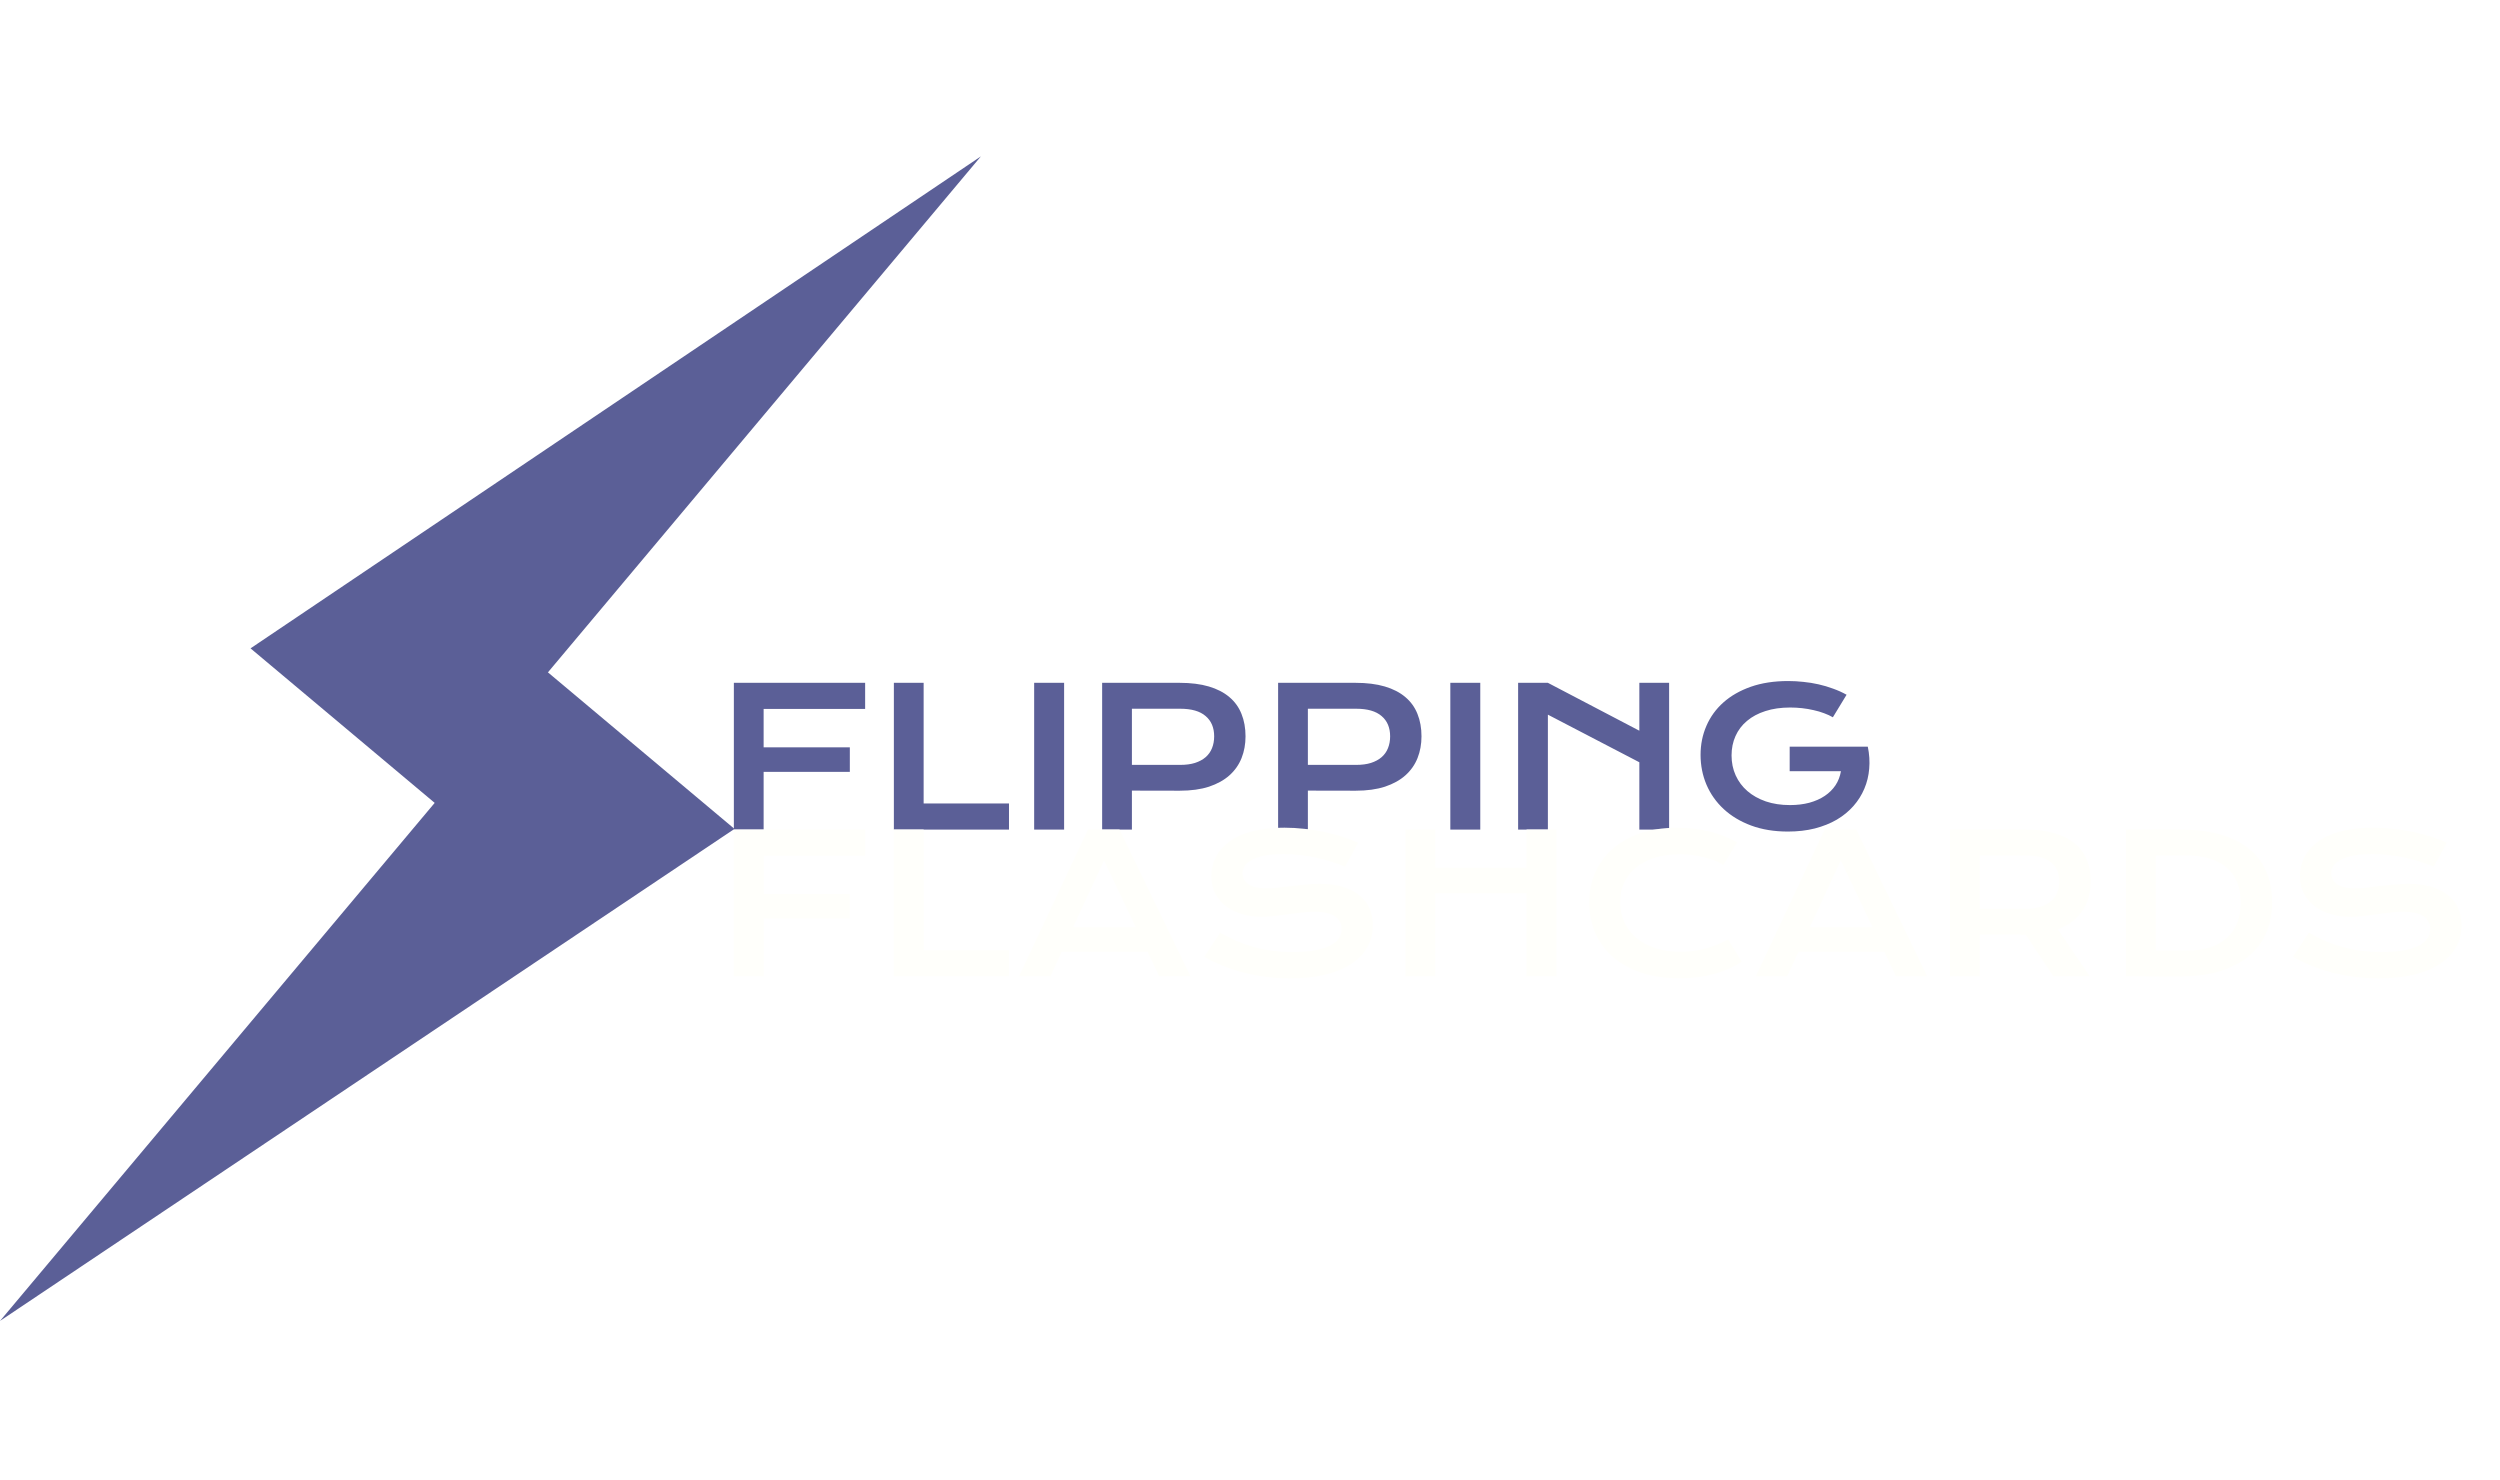
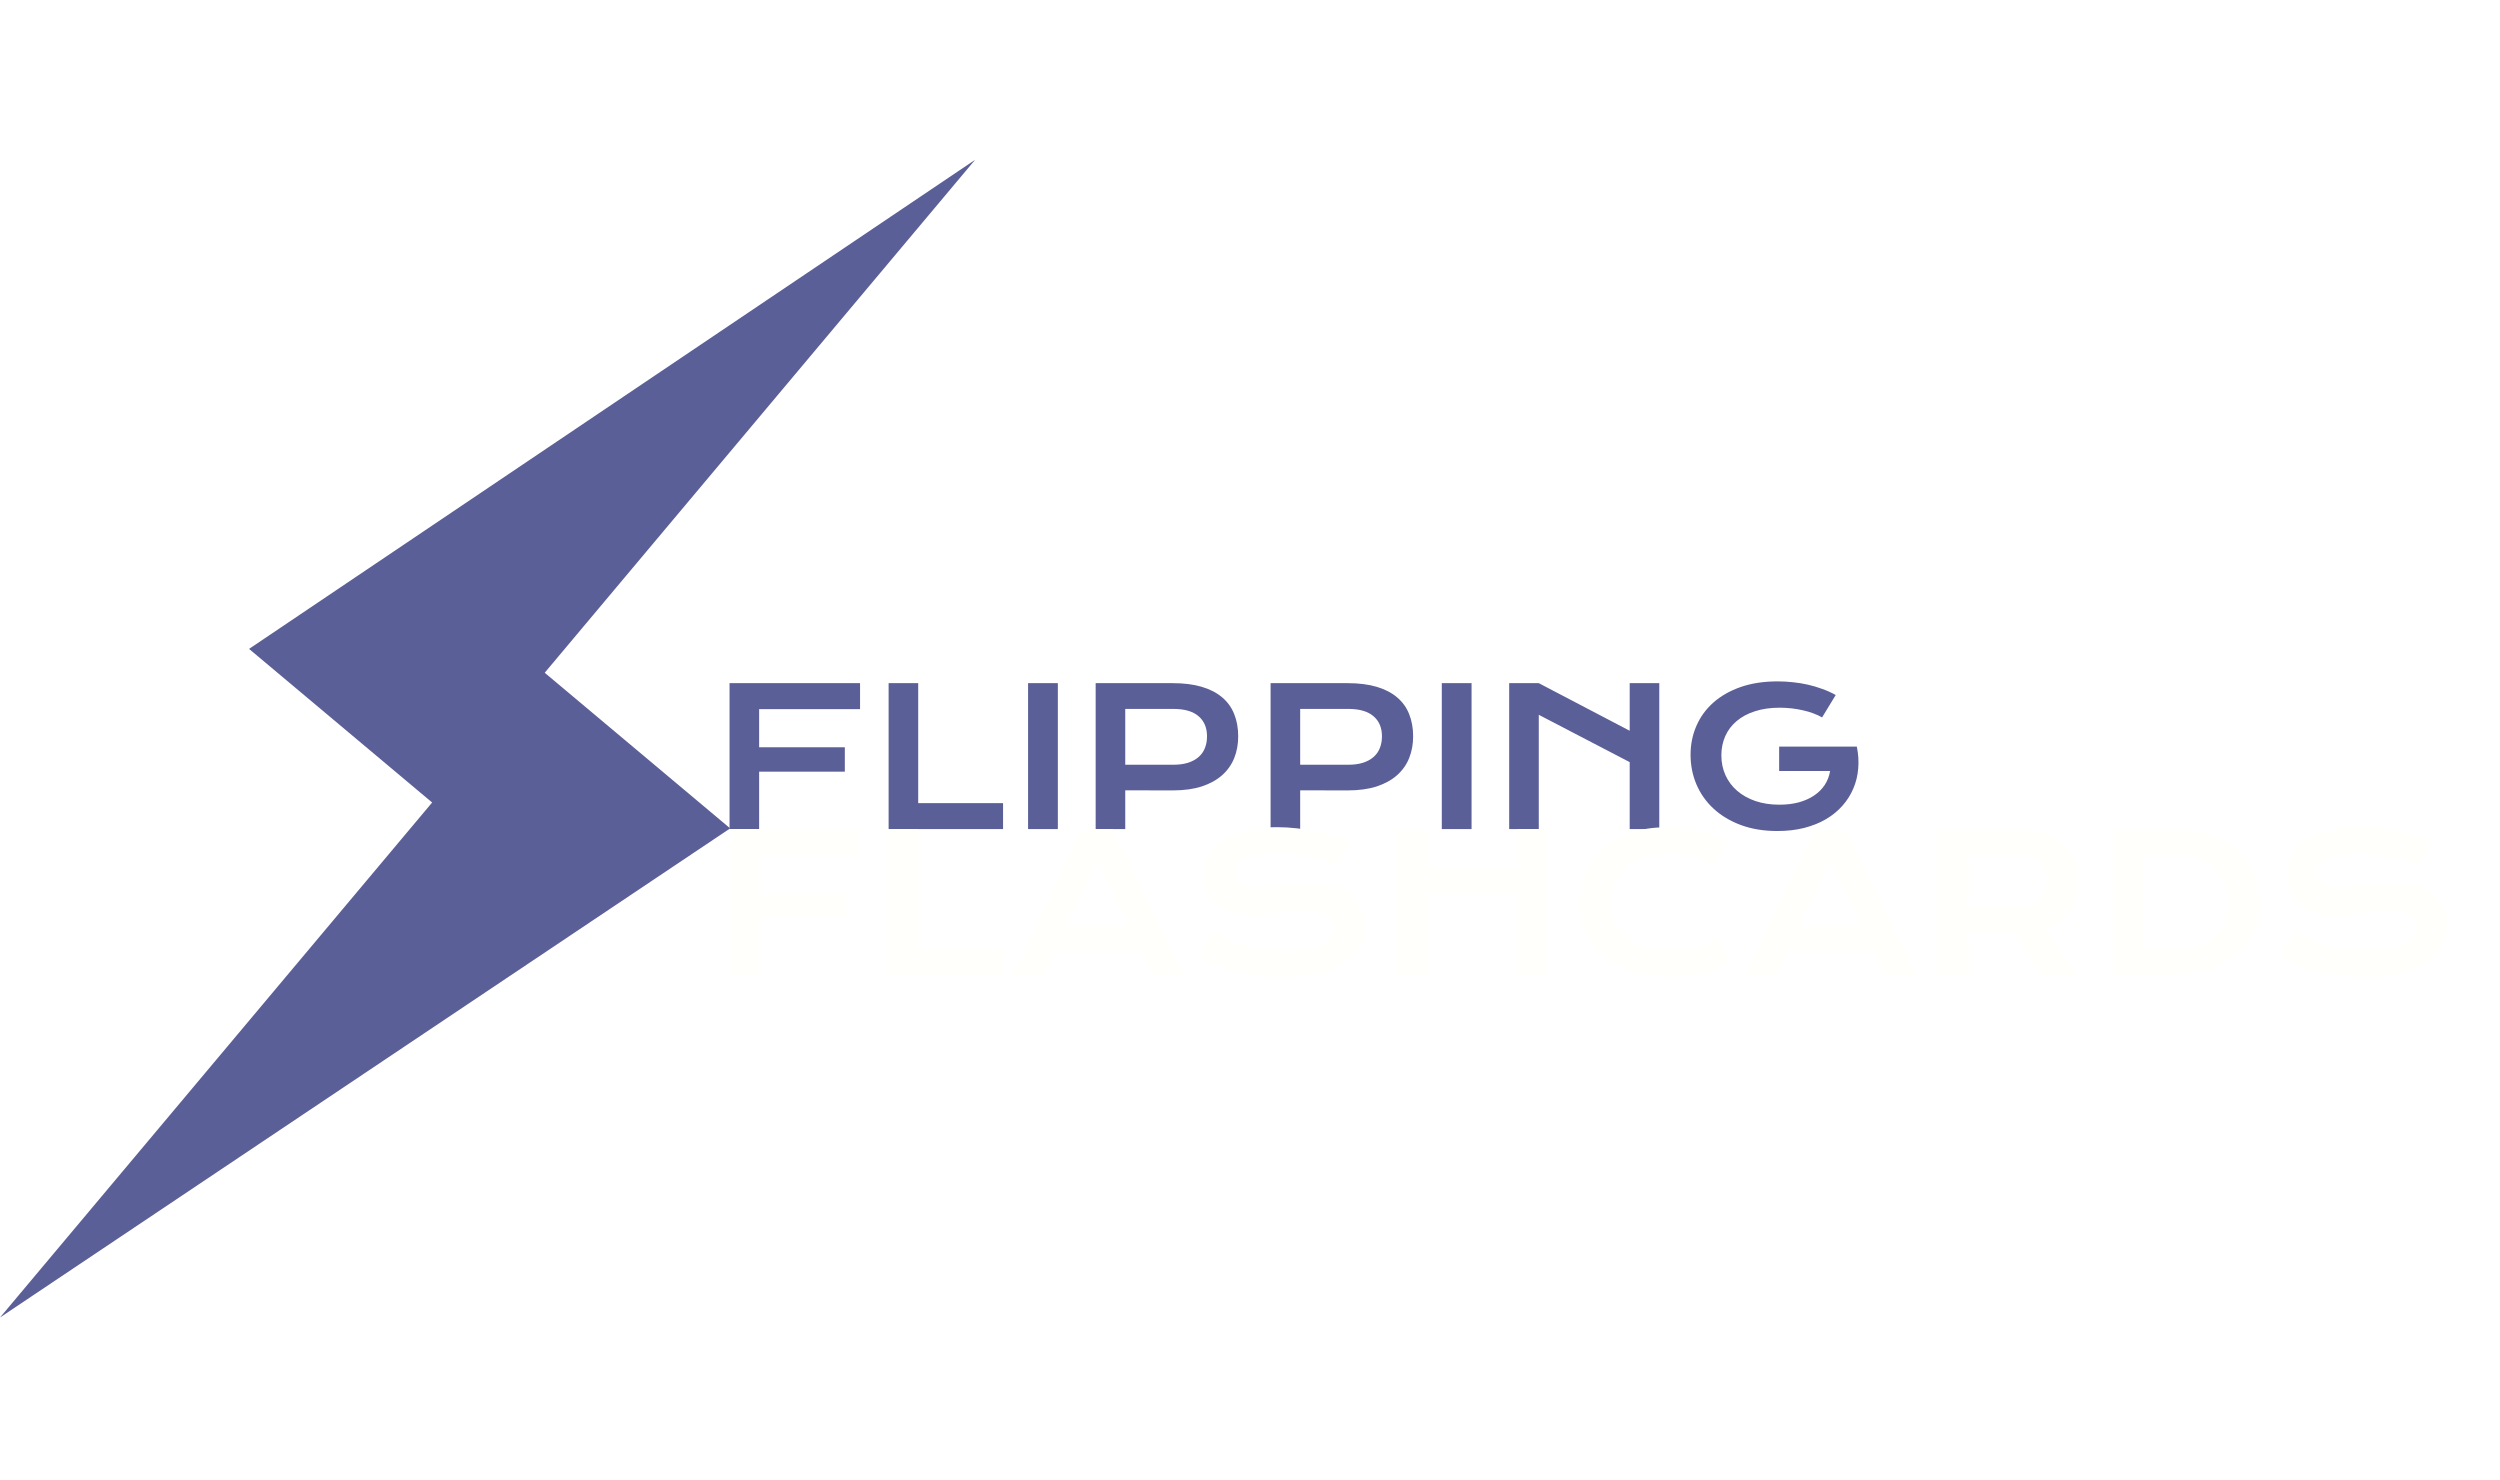
- <svg xmlns="http://www.w3.org/2000/svg" width="845" height="500" viewBox="0 0 845 500" fill="none">
+ <svg xmlns="http://www.w3.org/2000/svg" width="845" height="500" viewBox="0 0 850 500" fill="none">
  <path d="M248.046 230.793H292.416V239.616H258.107V252.597H287.243V260.881H258.107V280.4H248.046V230.793ZM302.128 230.793H312.189V271.577H341.039V280.4H302.128V230.793ZM349.545 230.793H359.669V280.4H349.545V230.793ZM372.523 230.793H398.676C402.484 230.793 405.785 231.206 408.578 232.031C411.371 232.856 413.688 234.052 415.529 235.617C417.37 237.162 418.734 239.056 419.623 241.298C420.533 243.541 420.988 246.07 420.988 248.884C420.988 251.529 420.543 253.973 419.655 256.215C418.766 258.458 417.401 260.405 415.561 262.055C413.741 263.685 411.435 264.965 408.642 265.896C405.849 266.805 402.548 267.26 398.739 267.26L382.584 267.229V280.4H372.523V230.793ZM398.93 258.532C400.834 258.532 402.495 258.31 403.913 257.866C405.351 257.4 406.547 256.755 407.499 255.93C408.472 255.083 409.192 254.068 409.657 252.883C410.144 251.677 410.387 250.344 410.387 248.884C410.387 245.943 409.424 243.658 407.499 242.028C405.595 240.378 402.738 239.553 398.93 239.553H382.584V258.532H398.93ZM432.001 230.793H458.153C461.962 230.793 465.263 231.206 468.056 232.031C470.849 232.856 473.166 234.052 475.006 235.617C476.847 237.162 478.212 239.056 479.101 241.298C480.01 243.541 480.465 246.07 480.465 248.884C480.465 251.529 480.021 253.973 479.132 256.215C478.244 258.458 476.879 260.405 475.038 262.055C473.218 263.685 470.912 264.965 468.119 265.896C465.326 266.805 462.025 267.26 458.217 267.26L442.062 267.229V280.4H432.001V230.793ZM458.407 258.532C460.312 258.532 461.972 258.31 463.39 257.866C464.829 257.4 466.024 256.755 466.977 255.93C467.95 255.083 468.669 254.068 469.135 252.883C469.621 251.677 469.865 250.344 469.865 248.884C469.865 245.943 468.902 243.658 466.977 242.028C465.072 240.378 462.216 239.553 458.407 239.553H442.062V258.532H458.407ZM490.209 230.793H500.333V280.4H490.209V230.793ZM513.124 230.793H523.185L554.098 246.98V230.793H564.159V280.4H554.098V257.644L523.185 241.552V280.4H513.124V230.793ZM574.791 255.136C574.791 251.645 575.447 248.387 576.759 245.361C578.071 242.314 579.986 239.669 582.504 237.426C585.022 235.184 588.111 233.417 591.771 232.126C595.453 230.835 599.664 230.19 604.403 230.19C606.117 230.19 607.831 230.285 609.545 230.476C611.28 230.645 612.983 230.92 614.655 231.301C616.347 231.682 617.987 232.168 619.574 232.761C621.182 233.332 622.706 234.02 624.145 234.824L619.511 242.441C618.643 241.933 617.659 241.478 616.559 241.076C615.459 240.653 614.274 240.304 613.004 240.029C611.756 239.733 610.455 239.511 609.101 239.362C607.768 239.214 606.424 239.14 605.07 239.14C601.938 239.14 599.145 239.542 596.691 240.346C594.236 241.129 592.163 242.24 590.47 243.679C588.777 245.096 587.487 246.8 586.598 248.789C585.709 250.778 585.265 252.957 585.265 255.327C585.265 257.781 585.731 260.035 586.662 262.087C587.593 264.139 588.915 265.906 590.629 267.387C592.343 268.868 594.416 270.032 596.85 270.879C599.283 271.704 602.002 272.116 605.006 272.116C607.397 272.116 609.587 271.852 611.576 271.323C613.565 270.773 615.3 270 616.781 269.006C618.262 268.012 619.468 266.816 620.399 265.42C621.33 264.002 621.944 262.415 622.24 260.659H604.911V252.375H631.286V252.407L631.317 252.375C631.846 254.914 632.005 257.39 631.793 259.802C631.603 262.193 631.053 264.457 630.143 266.594C629.254 268.71 628.027 270.656 626.461 272.434C624.896 274.211 623.023 275.745 620.844 277.036C618.664 278.305 616.189 279.3 613.417 280.019C610.645 280.717 607.609 281.067 604.308 281.067C599.695 281.067 595.559 280.389 591.898 279.035C588.259 277.681 585.17 275.83 582.631 273.481C580.092 271.132 578.145 268.382 576.791 265.229C575.458 262.076 574.791 258.712 574.791 255.136Z" fill="#5B5F97" />
  <path d="M331.547 52.848L147.661 271.994L84.68 219.146L331.547 52.848Z" fill="#5B5F97" />
  <path d="M-3.92923e-06 446.471L184.462 226.637L248.256 280.166L-3.92923e-06 446.471Z" fill="#5B5F97" />
  <path d="M248.046 280.393H292.416V289.216H258.107V302.197H287.243V310.481H258.107V330H248.046V280.393ZM302.128 280.393H312.189V321.177H341.039V330H302.128V280.393ZM367.731 280.393H378.395L402.389 330H391.82L387.853 321.653H358.876L355.036 330H344.435L367.731 280.393ZM383.886 313.369L373.158 290.835L362.716 313.369H383.886ZM412.418 315.242C414.217 316.257 416.037 317.178 417.877 318.003C419.739 318.807 421.665 319.495 423.654 320.066C425.643 320.616 427.727 321.039 429.906 321.335C432.107 321.632 434.445 321.78 436.92 321.78C439.904 321.78 442.443 321.589 444.538 321.208C446.632 320.806 448.336 320.267 449.647 319.59C450.98 318.892 451.943 318.066 452.536 317.114C453.149 316.162 453.456 315.125 453.456 314.004C453.456 312.205 452.705 310.788 451.203 309.751C449.7 308.693 447.383 308.164 444.252 308.164C442.877 308.164 441.427 308.259 439.904 308.45C438.38 308.619 436.836 308.809 435.27 309.021C433.725 309.233 432.191 309.434 430.668 309.624C429.166 309.793 427.748 309.878 426.415 309.878C424.193 309.878 422.056 309.592 420.004 309.021C417.973 308.45 416.164 307.593 414.577 306.45C413.011 305.308 411.763 303.879 410.832 302.166C409.901 300.452 409.435 298.452 409.435 296.167C409.435 294.813 409.615 293.469 409.975 292.136C410.355 290.803 410.948 289.534 411.752 288.328C412.577 287.1 413.635 285.968 414.926 284.932C416.216 283.874 417.772 282.964 419.591 282.202C421.432 281.44 423.548 280.848 425.939 280.425C428.351 279.98 431.091 279.758 434.159 279.758C436.381 279.758 438.613 279.885 440.856 280.139C443.099 280.372 445.278 280.71 447.394 281.155C449.531 281.599 451.583 282.139 453.551 282.773C455.519 283.387 457.349 284.075 459.042 284.836L454.63 292.961C453.234 292.348 451.732 291.787 450.124 291.279C448.515 290.75 446.833 290.295 445.077 289.915C443.321 289.534 441.501 289.237 439.618 289.026C437.756 288.793 435.852 288.677 433.905 288.677C431.133 288.677 428.848 288.878 427.05 289.28C425.272 289.682 423.855 290.2 422.797 290.835C421.739 291.449 420.998 292.147 420.575 292.93C420.173 293.691 419.972 294.453 419.972 295.215C419.972 296.696 420.639 297.913 421.972 298.865C423.305 299.796 425.336 300.261 428.065 300.261C429.166 300.261 430.425 300.187 431.842 300.039C433.281 299.87 434.783 299.69 436.349 299.5C437.936 299.309 439.544 299.14 441.173 298.992C442.824 298.822 444.421 298.738 445.966 298.738C448.886 298.738 451.467 299.066 453.71 299.722C455.974 300.378 457.868 301.319 459.391 302.546C460.915 303.752 462.068 305.223 462.851 306.958C463.633 308.672 464.025 310.597 464.025 312.734C464.025 315.591 463.358 318.14 462.025 320.383C460.714 322.605 458.83 324.488 456.376 326.033C453.943 327.556 451.002 328.72 447.553 329.524C444.104 330.307 440.263 330.698 436.032 330.698C433.239 330.698 430.509 330.518 427.843 330.159C425.177 329.82 422.617 329.333 420.163 328.699C417.729 328.043 415.402 327.271 413.18 326.382C410.98 325.472 408.938 324.478 407.055 323.398L412.418 315.242ZM475.07 280.393H485.131V293.342H515.98V280.393H526.073V330H515.98V301.943H485.131V330H475.07V280.393ZM537.15 304.895C537.15 301.361 537.816 298.071 539.149 295.024C540.482 291.956 542.408 289.301 544.926 287.058C547.465 284.794 550.554 283.017 554.193 281.726C557.854 280.435 561.99 279.79 566.603 279.79C570.644 279.79 574.347 280.203 577.711 281.028C581.097 281.832 584.239 283.07 587.138 284.741L582.504 292.358C581.636 291.787 580.631 291.279 579.489 290.835C578.367 290.391 577.161 290.02 575.871 289.724C574.601 289.407 573.279 289.163 571.903 288.994C570.549 288.825 569.206 288.74 567.873 288.74C564.656 288.74 561.789 289.142 559.271 289.946C556.754 290.729 554.627 291.84 552.892 293.279C551.178 294.696 549.866 296.4 548.957 298.389C548.068 300.356 547.624 302.525 547.624 304.895C547.624 307.349 548.089 309.603 549.02 311.655C549.951 313.708 551.295 315.485 553.051 316.987C554.828 318.468 556.986 319.632 559.525 320.479C562.086 321.304 564.974 321.716 568.19 321.716C569.65 321.716 571.099 321.611 572.538 321.399C573.977 321.187 575.363 320.902 576.696 320.542C578.05 320.161 579.351 319.717 580.6 319.209C581.848 318.68 583.012 318.109 584.091 317.495L588.725 325.112C586.016 326.847 582.885 328.212 579.33 329.207C575.775 330.18 571.999 330.667 567.999 330.667C562.9 330.667 558.425 330.011 554.574 328.699C550.723 327.366 547.507 325.546 544.926 323.24C542.344 320.912 540.398 318.183 539.086 315.051C537.795 311.899 537.15 308.513 537.15 304.895ZM616.749 280.393H627.414L651.408 330H640.839L636.872 321.653H607.895L604.054 330H593.454L616.749 280.393ZM632.904 313.369L622.177 290.835L611.735 313.369H632.904ZM659.12 280.393H684.352C688.161 280.393 691.461 280.795 694.254 281.599C697.047 282.382 699.364 283.525 701.205 285.027C703.046 286.529 704.411 288.359 705.299 290.518C706.209 292.676 706.664 295.12 706.664 297.849C706.664 299.69 706.442 301.446 705.998 303.118C705.553 304.768 704.866 306.292 703.935 307.688C703.025 309.084 701.872 310.333 700.475 311.433C699.079 312.512 697.439 313.411 695.556 314.131L706.347 330H694.032L684.701 315.908H684.416L669.181 315.876V330H659.12V280.393ZM684.606 307.18C686.51 307.18 688.171 306.958 689.589 306.514C691.028 306.069 692.223 305.445 693.175 304.641C694.149 303.837 694.868 302.864 695.333 301.721C695.82 300.557 696.063 299.267 696.063 297.849C696.063 295.077 695.111 292.94 693.207 291.438C691.303 289.915 688.436 289.153 684.606 289.153H669.181V307.18H684.606ZM718.598 280.393H736.784C742.095 280.393 746.707 280.964 750.622 282.107C754.536 283.25 757.773 284.889 760.333 287.026C762.915 289.142 764.83 291.724 766.078 294.771C767.348 297.796 767.982 301.203 767.982 304.99C767.982 308.587 767.358 311.92 766.11 314.988C764.861 318.035 762.957 320.68 760.397 322.922C757.837 325.144 754.599 326.89 750.685 328.159C746.771 329.408 742.158 330.032 736.847 330.032L718.598 330V280.393ZM739.259 321.304C742.264 321.304 744.898 320.923 747.162 320.161C749.426 319.378 751.309 318.278 752.811 316.86C754.335 315.443 755.478 313.729 756.239 311.719C757.001 309.709 757.382 307.466 757.382 304.99C757.382 302.557 757.001 300.367 756.239 298.42C755.478 296.453 754.335 294.792 752.811 293.437C751.309 292.062 749.426 291.004 747.162 290.264C744.898 289.523 742.264 289.153 739.259 289.153H728.659V321.304H739.259ZM780.392 315.242C782.191 316.257 784.01 317.178 785.851 318.003C787.713 318.807 789.638 319.495 791.627 320.066C793.616 320.616 795.7 321.039 797.88 321.335C800.08 321.632 802.418 321.78 804.894 321.78C807.877 321.78 810.416 321.589 812.511 321.208C814.606 320.806 816.309 320.267 817.621 319.59C818.954 318.892 819.917 318.066 820.509 317.114C821.123 316.162 821.43 315.125 821.43 314.004C821.43 312.205 820.679 310.788 819.176 309.751C817.674 308.693 815.357 308.164 812.226 308.164C810.85 308.164 809.401 308.259 807.877 308.45C806.354 308.619 804.809 308.809 803.244 309.021C801.699 309.233 800.165 309.434 798.642 309.624C797.139 309.793 795.722 309.878 794.389 309.878C792.167 309.878 790.03 309.592 787.978 309.021C785.946 308.45 784.137 307.593 782.55 306.45C780.985 305.308 779.736 303.879 778.805 302.166C777.874 300.452 777.409 298.452 777.409 296.167C777.409 294.813 777.589 293.469 777.948 292.136C778.329 290.803 778.922 289.534 779.726 288.328C780.551 287.1 781.609 285.968 782.899 284.932C784.19 283.874 785.745 282.964 787.565 282.202C789.406 281.44 791.522 280.848 793.913 280.425C796.325 279.98 799.065 279.758 802.133 279.758C804.354 279.758 806.587 279.885 808.83 280.139C811.072 280.372 813.252 280.71 815.368 281.155C817.505 281.599 819.557 282.139 821.525 282.773C823.493 283.387 825.323 284.075 827.016 284.836L822.604 292.961C821.207 292.348 819.705 291.787 818.097 291.279C816.489 290.75 814.807 290.295 813.051 289.915C811.295 289.534 809.475 289.237 807.592 289.026C805.73 288.793 803.825 288.677 801.879 288.677C799.107 288.677 796.822 288.878 795.023 289.28C793.246 289.682 791.828 290.2 790.77 290.835C789.713 291.449 788.972 292.147 788.549 292.93C788.147 293.691 787.946 294.453 787.946 295.215C787.946 296.696 788.612 297.913 789.945 298.865C791.278 299.796 793.31 300.261 796.039 300.261C797.139 300.261 798.398 300.187 799.816 300.039C801.255 299.87 802.757 299.69 804.323 299.5C805.91 299.309 807.518 299.14 809.147 298.992C810.797 298.822 812.395 298.738 813.939 298.738C816.859 298.738 819.441 299.066 821.684 299.722C823.948 300.378 825.841 301.319 827.365 302.546C828.888 303.752 830.041 305.223 830.824 306.958C831.607 308.672 831.998 310.597 831.998 312.734C831.998 315.591 831.332 318.14 829.999 320.383C828.687 322.605 826.804 324.488 824.35 326.033C821.916 327.556 818.975 328.72 815.526 329.524C812.077 330.307 808.237 330.698 804.005 330.698C801.212 330.698 798.483 330.518 795.817 330.159C793.151 329.82 790.591 329.333 788.136 328.699C785.703 328.043 783.375 327.271 781.154 326.382C778.953 325.472 776.911 324.478 775.028 323.398L780.392 315.242Z" fill="#FFFFFB" />
</svg>
